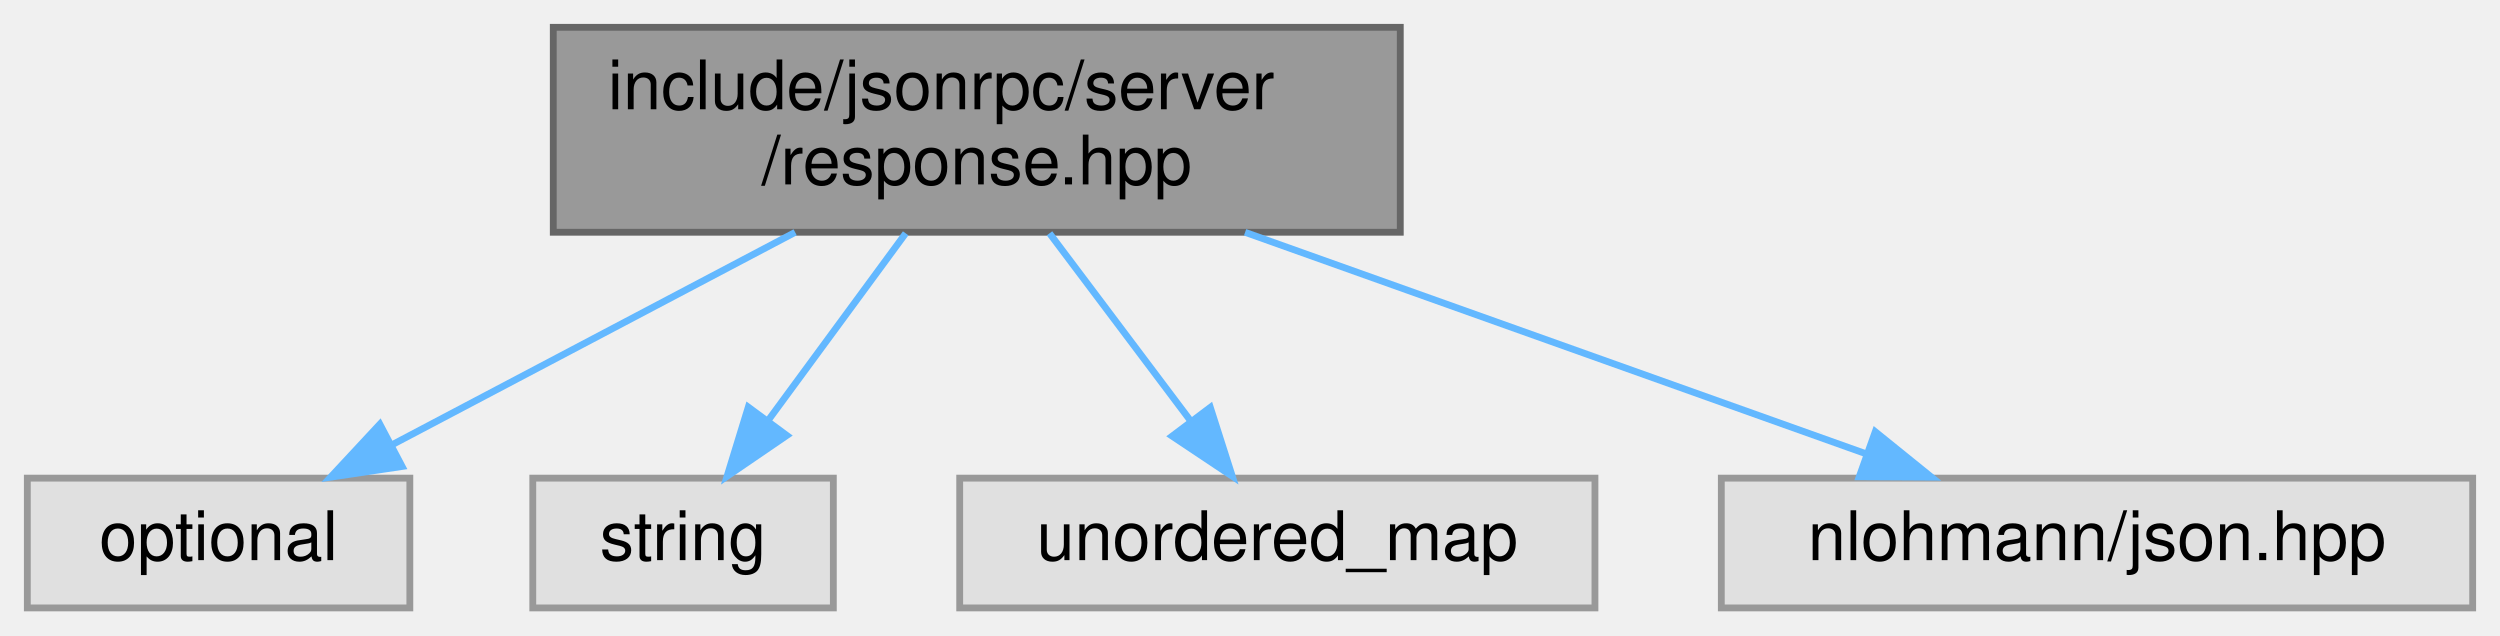
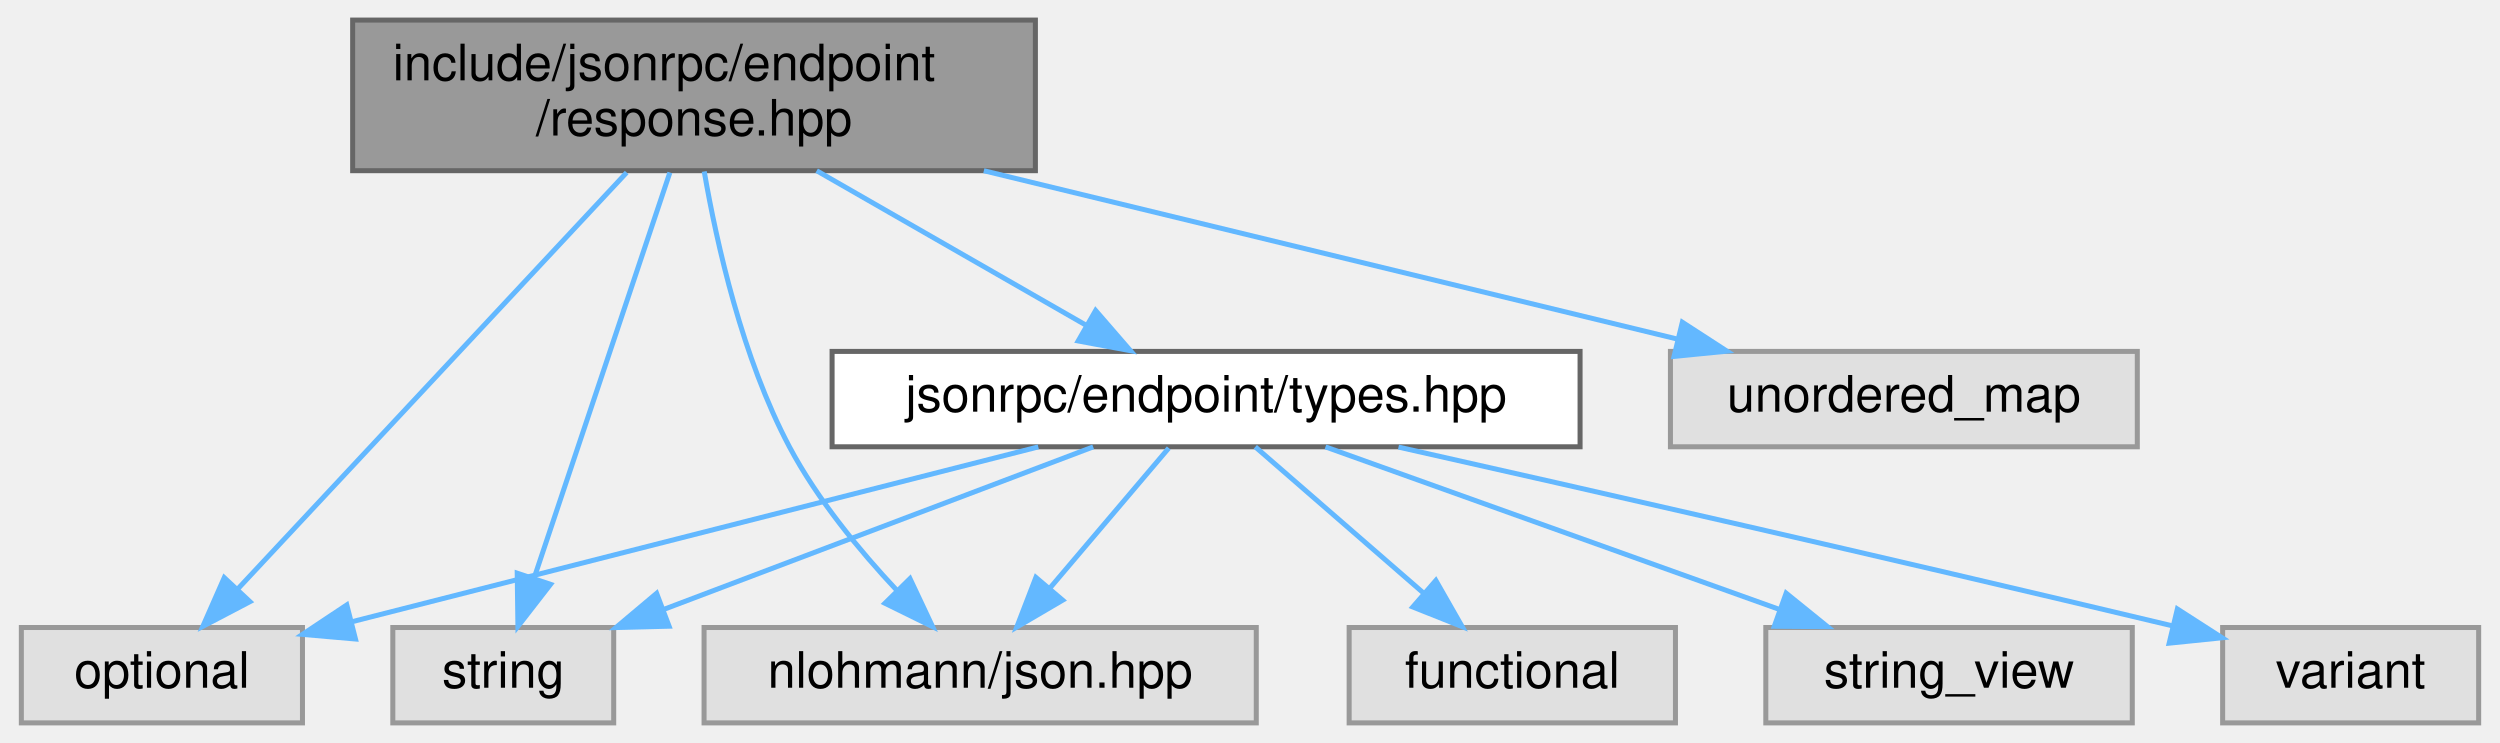
- <svg xmlns="http://www.w3.org/2000/svg" xmlns:xlink="http://www.w3.org/1999/xlink" width="366pt" height="93pt" viewBox="0.00 0.00 366.00 93.00">
-   <g id="graph0" class="graph" transform="scale(1 1) rotate(0) translate(4 89)">
+ <svg xmlns="http://www.w3.org/2000/svg" xmlns:xlink="http://www.w3.org/1999/xlink" width="498pt" height="148pt" viewBox="0.00 0.00 497.50 148.00">
+   <g id="graph0" class="graph" transform="scale(1 1) rotate(0) translate(4 144)">
    <g id="Node000001" class="node">
      <g id="a_Node000001">
        <a xlink:title=" ">
-           <polygon fill="#999999" stroke="#666666" points="201,-85 77,-85 77,-55 201,-55 201,-85" />
-           <text text-anchor="start" x="85" y="-73" font-family="Helvetica,sans-Serif" font-size="10.00">include/jsonrpc/server</text>
-           <text text-anchor="middle" x="139" y="-62" font-family="Helvetica,sans-Serif" font-size="10.00">/response.hpp</text>
+           <polygon fill="#999999" stroke="#666666" points="202,-140 66,-140 66,-110 202,-110 202,-140" />
+           <text text-anchor="start" x="74" y="-128" font-family="Helvetica,sans-Serif" font-size="10.00">include/jsonrpc/endpoint</text>
+           <text text-anchor="middle" x="134" y="-117" font-family="Helvetica,sans-Serif" font-size="10.00">/response.hpp</text>
        </a>
      </g>
    </g>
    <g id="Node000002" class="node">
      <g id="a_Node000002">
        <a xlink:title=" ">
          <polygon fill="#e0e0e0" stroke="#999999" points="56,-19 0,-19 0,0 56,0 56,-19" />
          <text text-anchor="middle" x="28" y="-7" font-family="Helvetica,sans-Serif" font-size="10.00">optional</text>
        </a>
      </g>
    </g>
    <g id="edge1_Node000001_Node000002" class="edge">
      <g id="a_edge1_Node000001_Node000002">
        <a xlink:title=" ">
-           <path fill="none" stroke="#63b8ff" d="M112.41,-54.99C94.55,-45.58 71.16,-33.24 53.52,-23.95" />
-           <polygon fill="#63b8ff" stroke="#63b8ff" points="54.87,-20.71 44.39,-19.14 51.61,-26.9 54.87,-20.71" />
+           <path fill="none" stroke="#63b8ff" d="M120.58,-109.63C100.73,-88.37 63.68,-48.71 42.98,-26.54" />
+           <polygon fill="#63b8ff" stroke="#63b8ff" points="45.54,-24.15 36.15,-19.23 40.42,-28.93 45.54,-24.15" />
        </a>
      </g>
    </g>
    <g id="Node000003" class="node">
      <g id="a_Node000003">
        <a xlink:title=" ">
          <polygon fill="#e0e0e0" stroke="#999999" points="118,-19 74,-19 74,0 118,0 118,-19" />
          <text text-anchor="middle" x="96" y="-7" font-family="Helvetica,sans-Serif" font-size="10.00">string</text>
        </a>
      </g>
    </g>
    <g id="edge2_Node000001_Node000003" class="edge">
      <g id="a_edge2_Node000001_Node000003">
        <a xlink:title=" ">
-           <path fill="none" stroke="#63b8ff" d="M128.59,-54.84C122.54,-46.61 114.88,-36.18 108.5,-27.51" />
-           <polygon fill="#63b8ff" stroke="#63b8ff" points="111.19,-25.25 102.44,-19.27 105.55,-29.4 111.19,-25.25" />
+           <path fill="none" stroke="#63b8ff" d="M129.19,-109.63C122.32,-89.12 109.72,-51.47 102.17,-28.93" />
+           <polygon fill="#63b8ff" stroke="#63b8ff" points="105.42,-27.6 98.92,-19.23 98.78,-29.82 105.42,-27.6" />
        </a>
      </g>
    </g>
    <g id="Node000004" class="node">
      <g id="a_Node000004">
        <a xlink:title=" ">
-           <polygon fill="#e0e0e0" stroke="#999999" points="229.5,-19 136.5,-19 136.5,0 229.5,0 229.5,-19" />
-           <text text-anchor="middle" x="183" y="-7" font-family="Helvetica,sans-Serif" font-size="10.00">unordered_map</text>
+           <polygon fill="#e0e0e0" stroke="#999999" points="421.5,-74 328.5,-74 328.5,-55 421.5,-55 421.5,-74" />
+           <text text-anchor="middle" x="375" y="-62" font-family="Helvetica,sans-Serif" font-size="10.00">unordered_map</text>
        </a>
      </g>
    </g>
    <g id="edge3_Node000001_Node000004" class="edge">
      <g id="a_edge3_Node000001_Node000004">
        <a xlink:title=" ">
-           <path fill="none" stroke="#63b8ff" d="M149.65,-54.84C155.84,-46.61 163.69,-36.18 170.21,-27.51" />
-           <polygon fill="#63b8ff" stroke="#63b8ff" points="173.19,-29.36 176.41,-19.27 167.6,-25.15 173.19,-29.36" />
+           <path fill="none" stroke="#63b8ff" d="M191.73,-109.99C234.04,-99.72 290.68,-85.97 329.73,-76.49" />
+           <polygon fill="#63b8ff" stroke="#63b8ff" points="330.87,-79.81 339.76,-74.05 329.22,-73.01 330.87,-79.81" />
        </a>
      </g>
    </g>
    <g id="Node000005" class="node">
      <g id="a_Node000005">
        <a xlink:title=" ">
-           <polygon fill="#e0e0e0" stroke="#999999" points="358,-19 248,-19 248,0 358,0 358,-19" />
-           <text text-anchor="middle" x="303" y="-7" font-family="Helvetica,sans-Serif" font-size="10.00">nlohmann/json.hpp</text>
+           <polygon fill="#e0e0e0" stroke="#999999" points="246,-19 136,-19 136,0 246,0 246,-19" />
+           <text text-anchor="middle" x="191" y="-7" font-family="Helvetica,sans-Serif" font-size="10.00">nlohmann/json.hpp</text>
        </a>
      </g>
    </g>
    <g id="edge4_Node000001_Node000005" class="edge">
      <g id="a_edge4_Node000001_Node000005">
        <a xlink:title=" ">
-           <path fill="none" stroke="#63b8ff" d="M178.28,-54.99C206.01,-45.1 242.78,-31.98 269.2,-22.56" />
-           <polygon fill="#63b8ff" stroke="#63b8ff" points="270.54,-25.8 278.78,-19.14 268.19,-19.2 270.54,-25.8" />
+           <path fill="none" stroke="#63b8ff" d="M136.03,-109.85C138.53,-95.41 143.63,-72.67 153,-55 158.57,-44.5 166.99,-34.3 174.48,-26.32" />
+           <polygon fill="#63b8ff" stroke="#63b8ff" points="177.02,-28.74 181.53,-19.16 172.03,-23.83 177.02,-28.74" />
+         </a>
+       </g>
+     </g>
+     <g id="Node000006" class="node">
+       <g id="a_Node000006">
+         <a xlink:href="types_8hpp.html" target="_top" xlink:title=" ">
+           <polygon fill="white" stroke="#666666" points="310.5,-74 161.5,-74 161.5,-55 310.5,-55 310.5,-74" />
+           <text text-anchor="middle" x="236" y="-62" font-family="Helvetica,sans-Serif" font-size="10.00">jsonrpc/endpoint/types.hpp</text>
+         </a>
+       </g>
+     </g>
+     <g id="edge5_Node000001_Node000006" class="edge">
+       <g id="a_edge5_Node000001_Node000006">
+         <a xlink:title=" ">
+           <path fill="none" stroke="#63b8ff" d="M158.43,-109.99C174.69,-100.66 195.95,-88.47 212.1,-79.21" />
+           <polygon fill="#63b8ff" stroke="#63b8ff" points="214,-82.15 220.94,-74.14 210.52,-76.08 214,-82.15" />
+         </a>
+       </g>
+     </g>
+     <g id="edge7_Node000006_Node000002" class="edge">
+       <g id="a_edge7_Node000006_Node000002">
+         <a xlink:title=" ">
+           <path fill="none" stroke="#63b8ff" d="M202.58,-54.98C165.26,-45.48 104.99,-30.12 65.93,-20.17" />
+           <polygon fill="#63b8ff" stroke="#63b8ff" points="66.56,-16.71 56,-17.63 64.83,-23.5 66.56,-16.71" />
+         </a>
+       </g>
+     </g>
+     <g id="edge8_Node000006_Node000003" class="edge">
+       <g id="a_edge8_Node000006_Node000003">
+         <a xlink:title=" ">
+           <path fill="none" stroke="#63b8ff" d="M213.51,-54.98C190.34,-46.21 154.03,-32.47 127.9,-22.58" />
+           <polygon fill="#63b8ff" stroke="#63b8ff" points="129.03,-19.26 118.44,-18.99 126.55,-25.81 129.03,-19.26" />
+         </a>
+       </g>
+     </g>
+     <g id="edge11_Node000006_Node000005" class="edge">
+       <g id="a_edge11_Node000006_Node000005">
+         <a xlink:title=" ">
+           <path fill="none" stroke="#63b8ff" d="M228.57,-54.75C222.15,-47.18 212.69,-36.05 204.88,-26.84" />
+           <polygon fill="#63b8ff" stroke="#63b8ff" points="207.43,-24.45 198.29,-19.09 202.1,-28.98 207.43,-24.45" />
+         </a>
+       </g>
+     </g>
+     <g id="Node000007" class="node">
+       <g id="a_Node000007">
+         <a xlink:title=" ">
+           <polygon fill="#e0e0e0" stroke="#999999" points="329.5,-19 264.5,-19 264.5,0 329.5,0 329.5,-19" />
+           <text text-anchor="middle" x="297" y="-7" font-family="Helvetica,sans-Serif" font-size="10.00">functional</text>
+         </a>
+       </g>
+     </g>
+     <g id="edge6_Node000006_Node000007" class="edge">
+       <g id="a_edge6_Node000006_Node000007">
+         <a xlink:title=" ">
+           <path fill="none" stroke="#63b8ff" d="M245.8,-54.98C254.82,-47.15 268.41,-35.34 279.32,-25.86" />
+           <polygon fill="#63b8ff" stroke="#63b8ff" points="281.77,-28.37 287.02,-19.17 277.18,-23.09 281.77,-28.37" />
+         </a>
+       </g>
+     </g>
+     <g id="Node000008" class="node">
+       <g id="a_Node000008">
+         <a xlink:title=" ">
+           <polygon fill="#e0e0e0" stroke="#999999" points="420.5,-19 347.5,-19 347.5,0 420.5,0 420.5,-19" />
+           <text text-anchor="middle" x="384" y="-7" font-family="Helvetica,sans-Serif" font-size="10.00">string_view</text>
+         </a>
+       </g>
+     </g>
+     <g id="edge9_Node000006_Node000008" class="edge">
+       <g id="a_edge9_Node000006_Node000008">
+         <a xlink:title=" ">
+           <path fill="none" stroke="#63b8ff" d="M259.78,-54.98C284.23,-46.23 322.53,-32.51 350.15,-22.62" />
+           <polygon fill="#63b8ff" stroke="#63b8ff" points="351.55,-25.84 359.79,-19.17 349.19,-19.25 351.55,-25.84" />
+         </a>
+       </g>
+     </g>
+     <g id="Node000009" class="node">
+       <g id="a_Node000009">
+         <a xlink:title=" ">
+           <polygon fill="#e0e0e0" stroke="#999999" points="489.5,-19 438.5,-19 438.5,0 489.5,0 489.5,-19" />
+           <text text-anchor="middle" x="464" y="-7" font-family="Helvetica,sans-Serif" font-size="10.00">variant</text>
+         </a>
+       </g>
+     </g>
+     <g id="edge10_Node000006_Node000009" class="edge">
+       <g id="a_edge10_Node000006_Node000009">
+         <a xlink:title=" ">
+           <path fill="none" stroke="#63b8ff" d="M274.33,-54.94C311.44,-46.6 369.53,-33.41 428.53,-19.32" />
+           <polygon fill="#63b8ff" stroke="#63b8ff" points="429.48,-22.69 438.39,-16.96 427.85,-15.88 429.48,-22.69" />
        </a>
      </g>
    </g>
  </g>
</svg>
